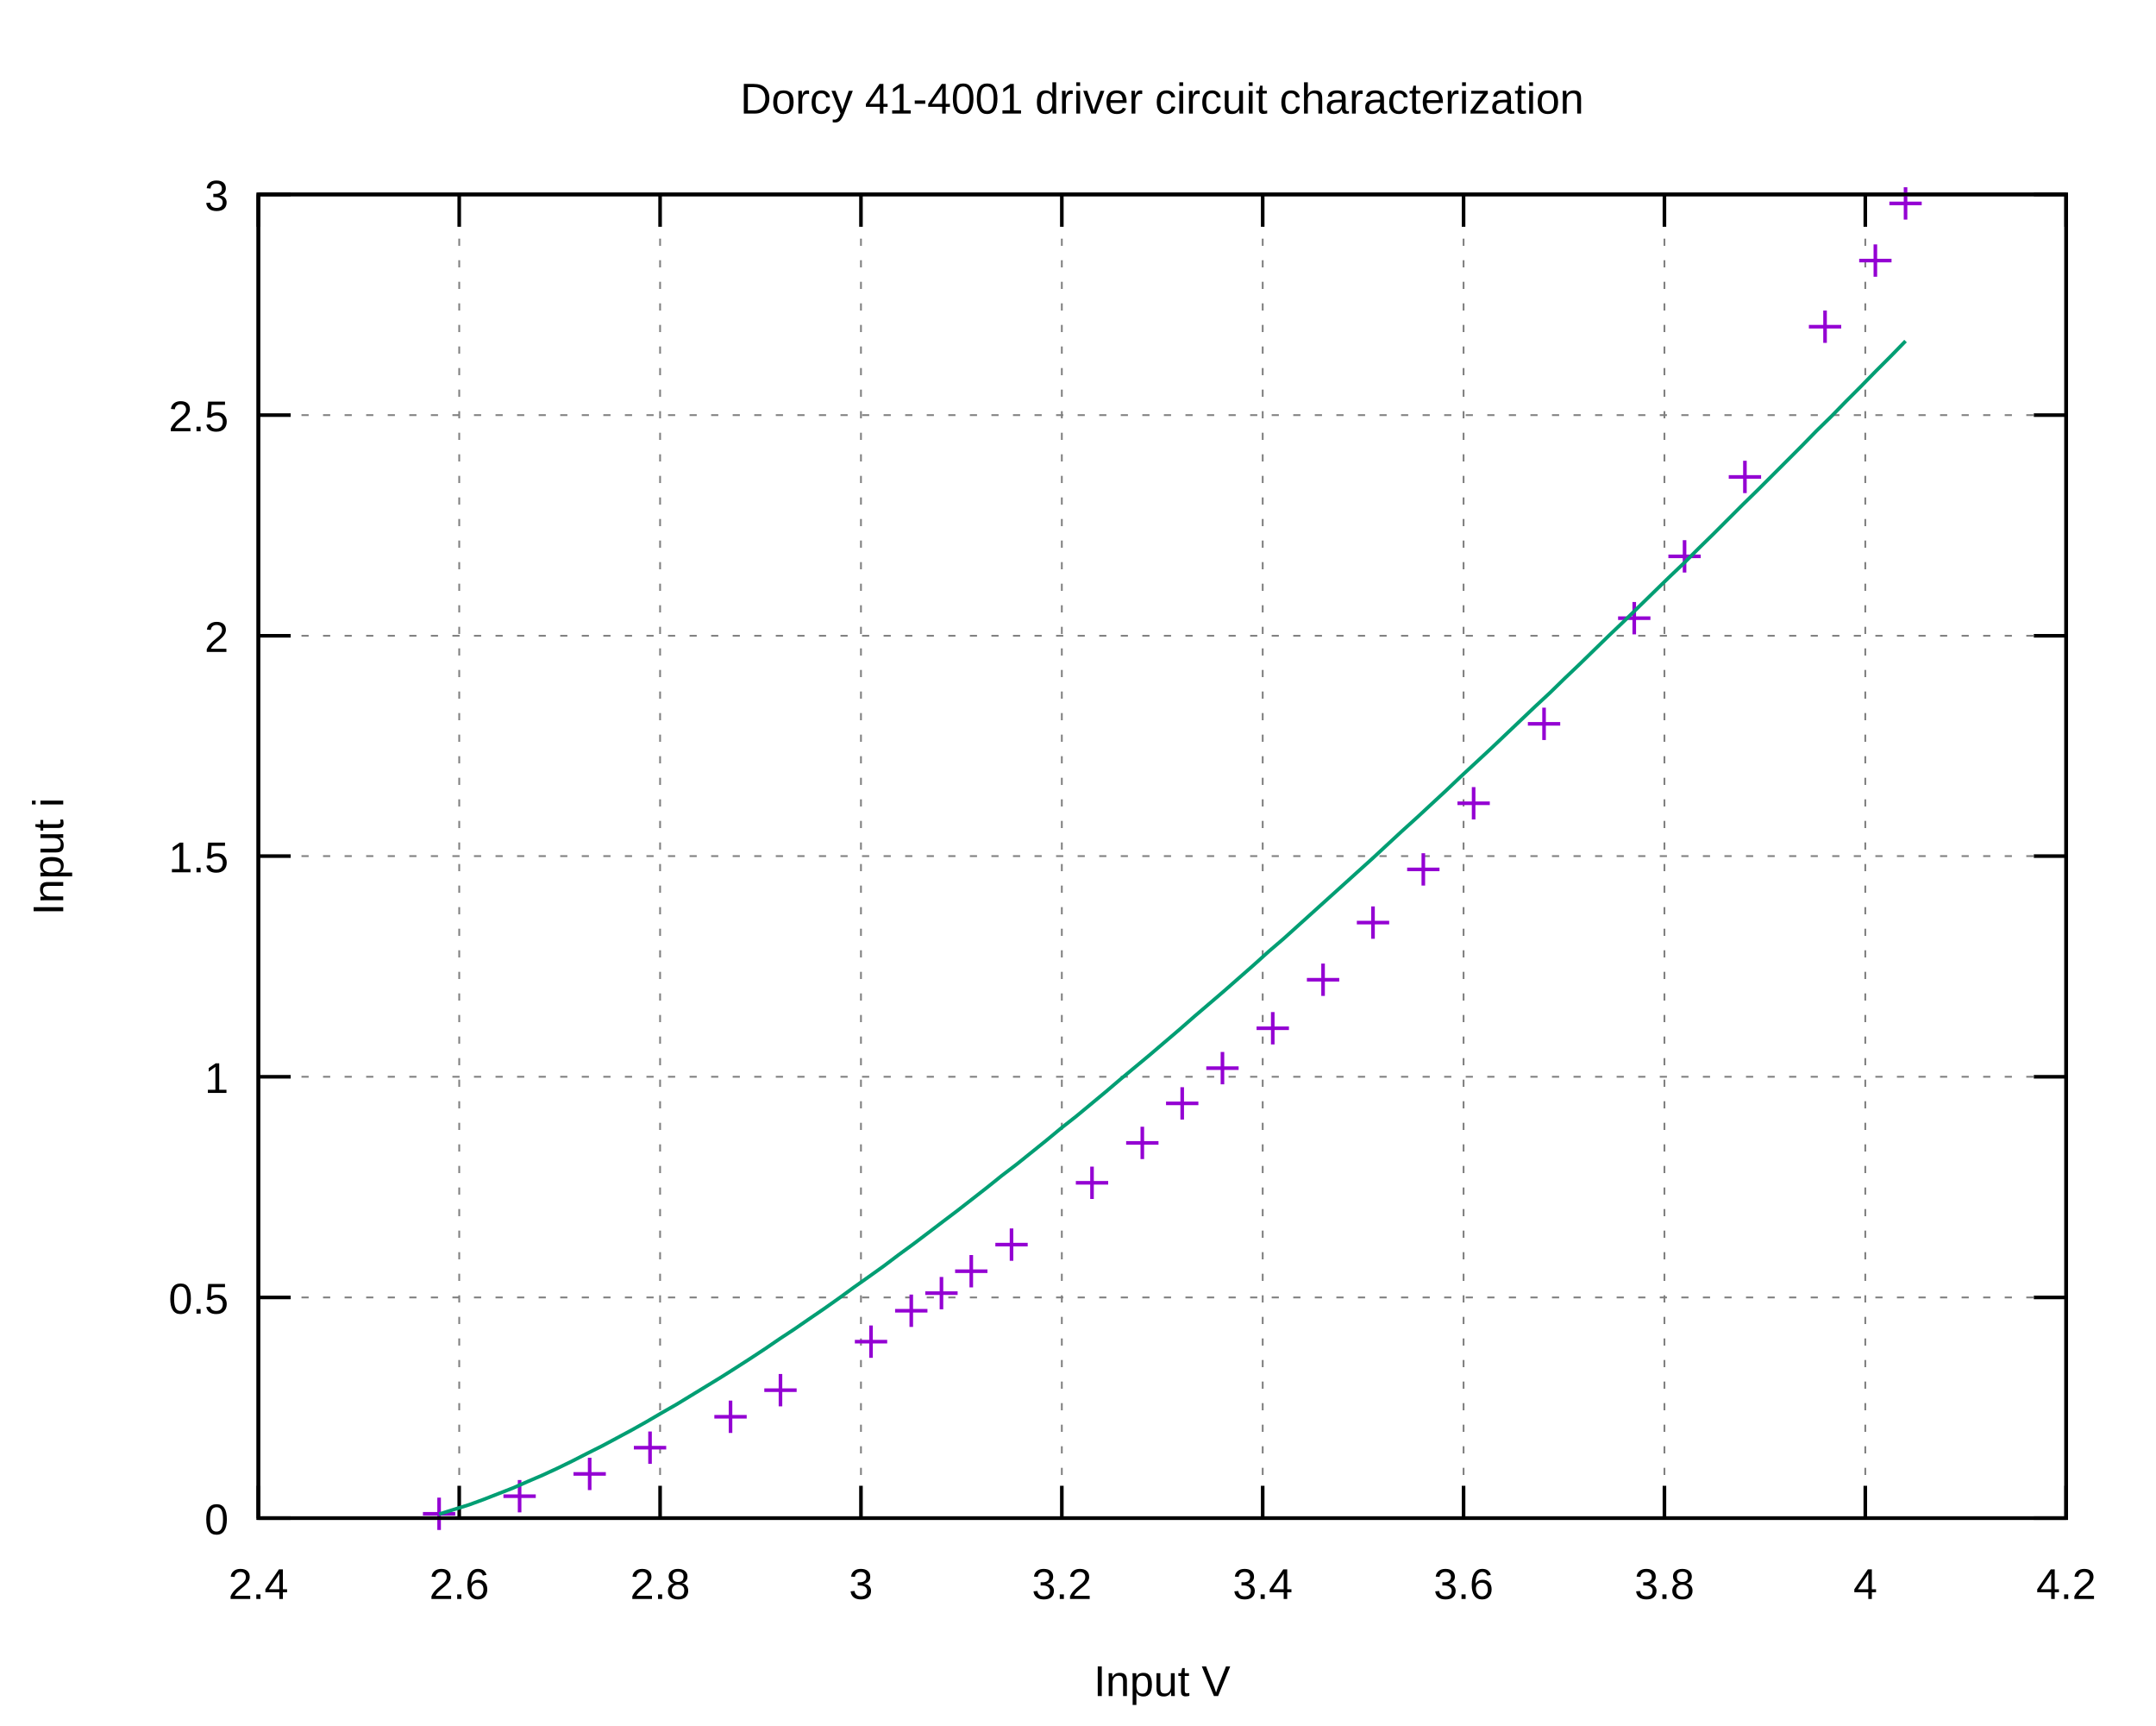
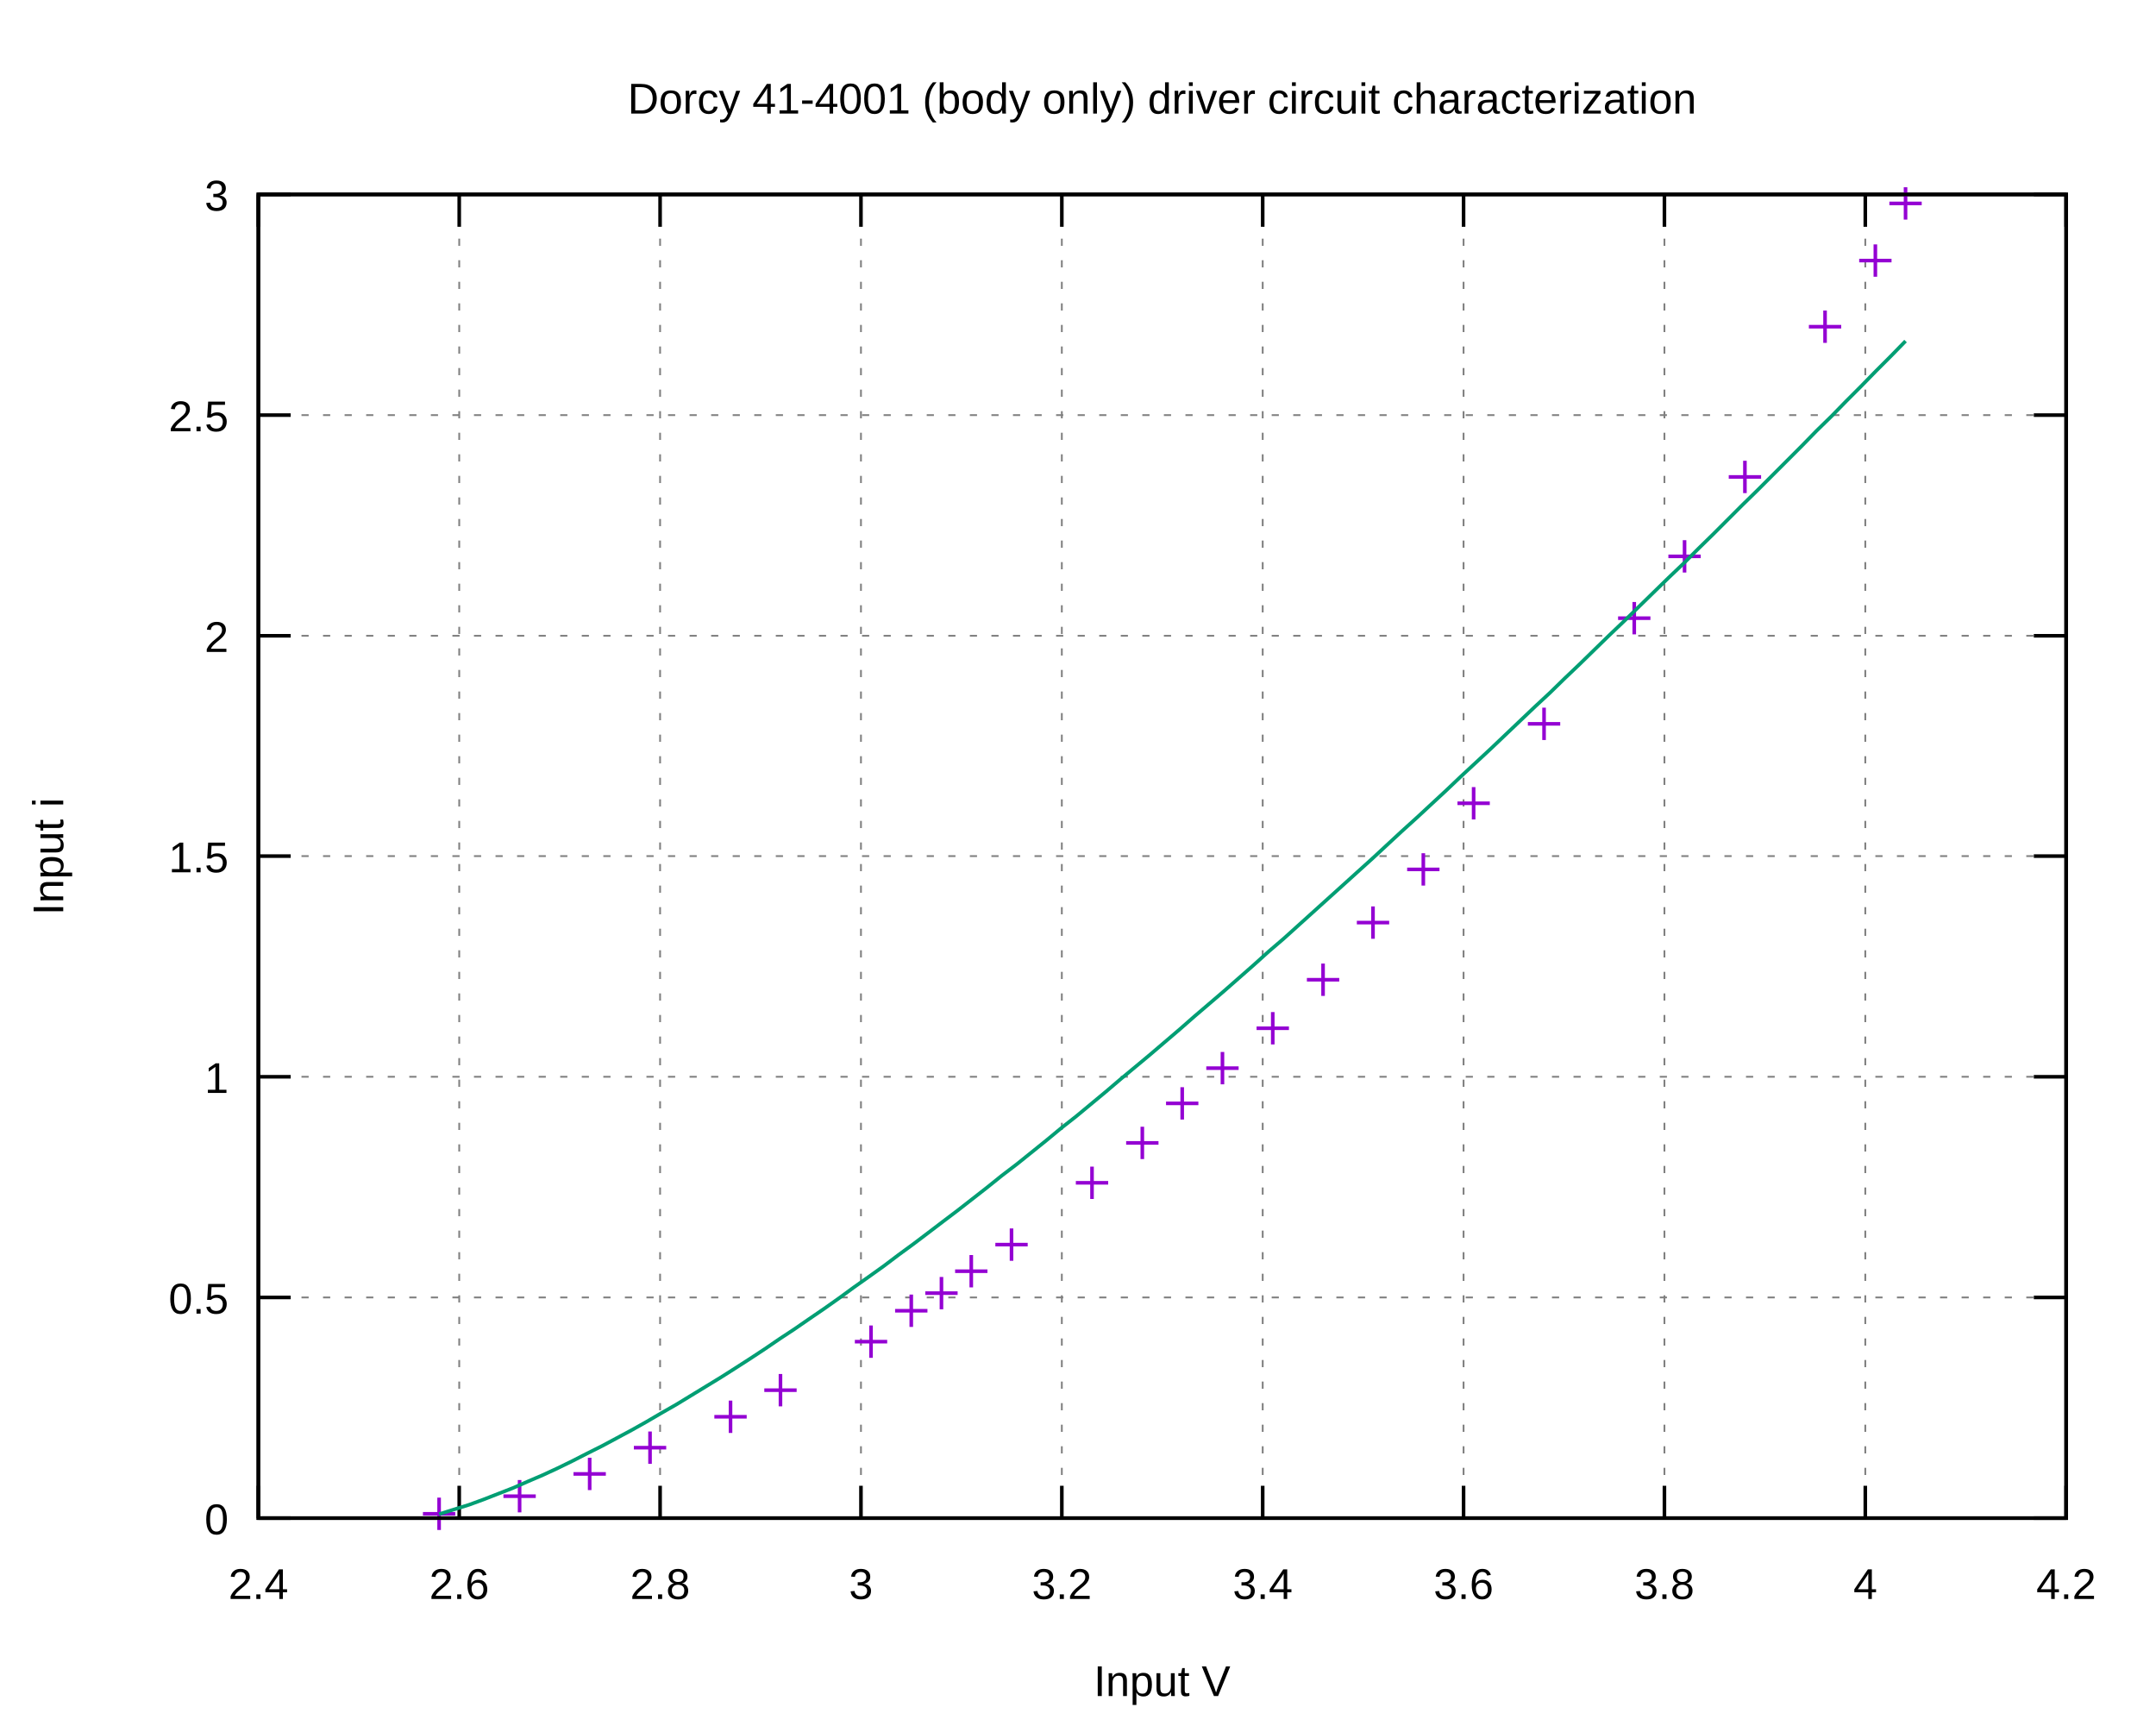
<svg xmlns="http://www.w3.org/2000/svg" xmlns:xlink="http://www.w3.org/1999/xlink" width="600" height="480" viewBox="0 0 600 480">
  <g id="gnuplot_canvas">
    <rect x="0" y="0" width="600" height="480" fill="none" />
    <defs>
      <circle id="gpDot" r="0.5" stroke-width="0.5" />
      <path id="gpPt0" stroke-width="0.222" stroke="currentColor" d="M-1,0 h2 M0,-1 v2" />
      <path id="gpPt1" stroke-width="0.222" stroke="currentColor" d="M-1,-1 L1,1 M1,-1 L-1,1" />
      <path id="gpPt2" stroke-width="0.222" stroke="currentColor" d="M-1,0 L1,0 M0,-1 L0,1 M-1,-1 L1,1 M-1,1 L1,-1" />
      <rect id="gpPt3" stroke-width="0.222" stroke="currentColor" x="-1" y="-1" width="2" height="2" />
      <rect id="gpPt4" stroke-width="0.222" stroke="currentColor" fill="currentColor" x="-1" y="-1" width="2" height="2" />
      <circle id="gpPt5" stroke-width="0.222" stroke="currentColor" cx="0" cy="0" r="1" />
      <use xlink:href="#gpPt5" id="gpPt6" fill="currentColor" stroke="none" />
      <path id="gpPt7" stroke-width="0.222" stroke="currentColor" d="M0,-1.33 L-1.33,0.67 L1.33,0.67 z" />
      <use xlink:href="#gpPt7" id="gpPt8" fill="currentColor" stroke="none" />
      <use xlink:href="#gpPt7" id="gpPt9" stroke="currentColor" transform="rotate(180)" />
      <use xlink:href="#gpPt9" id="gpPt10" fill="currentColor" stroke="none" />
      <use xlink:href="#gpPt3" id="gpPt11" stroke="currentColor" transform="rotate(45)" />
      <use xlink:href="#gpPt11" id="gpPt12" fill="currentColor" stroke="none" />
      <path id="gpPt13" stroke-width="0.222" stroke="currentColor" d="M0,1.330 L1.265,0.411 L0.782,-1.067 L-0.782,-1.076 L-1.265,0.411 z" />
      <use xlink:href="#gpPt13" id="gpPt14" fill="currentColor" stroke="none" />
      <filter id="textbox" filterUnits="objectBoundingBox" x="0" y="0" height="1" width="1">
        <feFlood flood-color="white" flood-opacity="1" result="bgnd" />
        <feComposite in="SourceGraphic" in2="bgnd" operator="atop" />
      </filter>
      <filter id="greybox" filterUnits="objectBoundingBox" x="0" y="0" height="1" width="1">
        <feFlood flood-color="lightgrey" flood-opacity="1" result="grey" />
        <feComposite in="SourceGraphic" in2="grey" operator="atop" />
      </filter>
    </defs>
    <g fill="none" color="white" stroke="currentColor" stroke-width="1.00" stroke-linecap="butt" stroke-linejoin="miter">
</g>
    <g fill="none" color="black" stroke="currentColor" stroke-width="1.00" stroke-linecap="butt" stroke-linejoin="miter">
</g>
    <g fill="none" color="black" stroke="black" stroke-width="0.50" stroke-linecap="butt" stroke-linejoin="miter">
</g>
    <g fill="none" color="gray" stroke="currentColor" stroke-width="0.50" stroke-linecap="butt" stroke-linejoin="miter">
      <path stroke="gray" stroke-dasharray="2,4" class="gridline" d="M71.9,422.4 L575.0,422.4  " />
    </g>
    <g fill="none" color="gray" stroke="gray" stroke-width="1.00" stroke-linecap="butt" stroke-linejoin="miter">
</g>
    <g fill="none" color="black" stroke="currentColor" stroke-width="1.00" stroke-linecap="butt" stroke-linejoin="miter">
      <path stroke="black" d="M71.9,422.4 L80.9,422.4 M575.0,422.4 L566.0,422.4  " />
      <g transform="translate(63.6,426.9)" stroke="none" fill="black" font-family="Arial" font-size="12.00" text-anchor="end">
        <text>
          <tspan font-family="Arial"> 0</tspan>
        </text>
      </g>
    </g>
    <g fill="none" color="black" stroke="currentColor" stroke-width="1.00" stroke-linecap="butt" stroke-linejoin="miter">
</g>
    <g fill="none" color="black" stroke="black" stroke-width="0.50" stroke-linecap="butt" stroke-linejoin="miter">
</g>
    <g fill="none" color="gray" stroke="currentColor" stroke-width="0.50" stroke-linecap="butt" stroke-linejoin="miter">
      <path stroke="gray" stroke-dasharray="2,4" class="gridline" d="M71.9,361.0 L575.0,361.0  " />
    </g>
    <g fill="none" color="gray" stroke="gray" stroke-width="1.00" stroke-linecap="butt" stroke-linejoin="miter">
</g>
    <g fill="none" color="black" stroke="currentColor" stroke-width="1.00" stroke-linecap="butt" stroke-linejoin="miter">
      <path stroke="black" d="M71.9,361.0 L80.9,361.0 M575.0,361.0 L566.0,361.0  " />
      <g transform="translate(63.6,365.5)" stroke="none" fill="black" font-family="Arial" font-size="12.00" text-anchor="end">
        <text>
          <tspan font-family="Arial"> 0.5</tspan>
        </text>
      </g>
    </g>
    <g fill="none" color="black" stroke="currentColor" stroke-width="1.00" stroke-linecap="butt" stroke-linejoin="miter">
</g>
    <g fill="none" color="black" stroke="black" stroke-width="0.50" stroke-linecap="butt" stroke-linejoin="miter">
</g>
    <g fill="none" color="gray" stroke="currentColor" stroke-width="0.50" stroke-linecap="butt" stroke-linejoin="miter">
      <path stroke="gray" stroke-dasharray="2,4" class="gridline" d="M71.9,299.6 L575.0,299.6  " />
    </g>
    <g fill="none" color="gray" stroke="gray" stroke-width="1.00" stroke-linecap="butt" stroke-linejoin="miter">
</g>
    <g fill="none" color="black" stroke="currentColor" stroke-width="1.00" stroke-linecap="butt" stroke-linejoin="miter">
      <path stroke="black" d="M71.9,299.6 L80.9,299.6 M575.0,299.6 L566.0,299.6  " />
      <g transform="translate(63.6,304.1)" stroke="none" fill="black" font-family="Arial" font-size="12.00" text-anchor="end">
        <text>
          <tspan font-family="Arial"> 1</tspan>
        </text>
      </g>
    </g>
    <g fill="none" color="black" stroke="currentColor" stroke-width="1.00" stroke-linecap="butt" stroke-linejoin="miter">
</g>
    <g fill="none" color="black" stroke="black" stroke-width="0.50" stroke-linecap="butt" stroke-linejoin="miter">
</g>
    <g fill="none" color="gray" stroke="currentColor" stroke-width="0.50" stroke-linecap="butt" stroke-linejoin="miter">
      <path stroke="gray" stroke-dasharray="2,4" class="gridline" d="M71.9,238.2 L575.0,238.2  " />
    </g>
    <g fill="none" color="gray" stroke="gray" stroke-width="1.00" stroke-linecap="butt" stroke-linejoin="miter">
</g>
    <g fill="none" color="black" stroke="currentColor" stroke-width="1.00" stroke-linecap="butt" stroke-linejoin="miter">
      <path stroke="black" d="M71.9,238.2 L80.9,238.2 M575.0,238.2 L566.0,238.2  " />
      <g transform="translate(63.6,242.7)" stroke="none" fill="black" font-family="Arial" font-size="12.00" text-anchor="end">
        <text>
          <tspan font-family="Arial"> 1.5</tspan>
        </text>
      </g>
    </g>
    <g fill="none" color="black" stroke="currentColor" stroke-width="1.00" stroke-linecap="butt" stroke-linejoin="miter">
</g>
    <g fill="none" color="black" stroke="black" stroke-width="0.50" stroke-linecap="butt" stroke-linejoin="miter">
</g>
    <g fill="none" color="gray" stroke="currentColor" stroke-width="0.50" stroke-linecap="butt" stroke-linejoin="miter">
      <path stroke="gray" stroke-dasharray="2,4" class="gridline" d="M71.9,176.9 L575.0,176.9  " />
    </g>
    <g fill="none" color="gray" stroke="gray" stroke-width="1.00" stroke-linecap="butt" stroke-linejoin="miter">
</g>
    <g fill="none" color="black" stroke="currentColor" stroke-width="1.00" stroke-linecap="butt" stroke-linejoin="miter">
      <path stroke="black" d="M71.9,176.9 L80.9,176.9 M575.0,176.9 L566.0,176.9  " />
      <g transform="translate(63.6,181.4)" stroke="none" fill="black" font-family="Arial" font-size="12.00" text-anchor="end">
        <text>
          <tspan font-family="Arial"> 2</tspan>
        </text>
      </g>
    </g>
    <g fill="none" color="black" stroke="currentColor" stroke-width="1.00" stroke-linecap="butt" stroke-linejoin="miter">
</g>
    <g fill="none" color="black" stroke="black" stroke-width="0.50" stroke-linecap="butt" stroke-linejoin="miter">
</g>
    <g fill="none" color="gray" stroke="currentColor" stroke-width="0.50" stroke-linecap="butt" stroke-linejoin="miter">
      <path stroke="gray" stroke-dasharray="2,4" class="gridline" d="M71.9,115.5 L575.0,115.5  " />
    </g>
    <g fill="none" color="gray" stroke="gray" stroke-width="1.00" stroke-linecap="butt" stroke-linejoin="miter">
</g>
    <g fill="none" color="black" stroke="currentColor" stroke-width="1.00" stroke-linecap="butt" stroke-linejoin="miter">
      <path stroke="black" d="M71.9,115.5 L80.9,115.5 M575.0,115.5 L566.0,115.5  " />
      <g transform="translate(63.6,120.0)" stroke="none" fill="black" font-family="Arial" font-size="12.00" text-anchor="end">
        <text>
          <tspan font-family="Arial"> 2.5</tspan>
        </text>
      </g>
    </g>
    <g fill="none" color="black" stroke="currentColor" stroke-width="1.00" stroke-linecap="butt" stroke-linejoin="miter">
</g>
    <g fill="none" color="black" stroke="black" stroke-width="0.50" stroke-linecap="butt" stroke-linejoin="miter">
</g>
    <g fill="none" color="gray" stroke="currentColor" stroke-width="0.50" stroke-linecap="butt" stroke-linejoin="miter">
      <path stroke="gray" stroke-dasharray="2,4" class="gridline" d="M71.9,54.1 L575.0,54.1  " />
    </g>
    <g fill="none" color="gray" stroke="gray" stroke-width="1.00" stroke-linecap="butt" stroke-linejoin="miter">
</g>
    <g fill="none" color="black" stroke="currentColor" stroke-width="1.00" stroke-linecap="butt" stroke-linejoin="miter">
      <path stroke="black" d="M71.9,54.1 L80.9,54.1 M575.0,54.1 L566.0,54.1  " />
      <g transform="translate(63.6,58.6)" stroke="none" fill="black" font-family="Arial" font-size="12.00" text-anchor="end">
        <text>
          <tspan font-family="Arial"> 3</tspan>
        </text>
      </g>
    </g>
    <g fill="none" color="black" stroke="currentColor" stroke-width="1.00" stroke-linecap="butt" stroke-linejoin="miter">
</g>
    <g fill="none" color="black" stroke="black" stroke-width="0.50" stroke-linecap="butt" stroke-linejoin="miter">
</g>
    <g fill="none" color="gray" stroke="currentColor" stroke-width="0.50" stroke-linecap="butt" stroke-linejoin="miter">
      <path stroke="gray" stroke-dasharray="2,4" class="gridline" d="M71.9,422.4 L71.9,54.1  " />
    </g>
    <g fill="none" color="gray" stroke="gray" stroke-width="1.00" stroke-linecap="butt" stroke-linejoin="miter">
</g>
    <g fill="none" color="black" stroke="currentColor" stroke-width="1.00" stroke-linecap="butt" stroke-linejoin="miter">
      <path stroke="black" d="M71.9,422.4 L71.9,413.4 M71.9,54.1 L71.9,63.1  " />
      <g transform="translate(71.9,444.9)" stroke="none" fill="black" font-family="Arial" font-size="12.00" text-anchor="middle">
        <text>
          <tspan font-family="Arial"> 2.4</tspan>
        </text>
      </g>
    </g>
    <g fill="none" color="black" stroke="currentColor" stroke-width="1.00" stroke-linecap="butt" stroke-linejoin="miter">
</g>
    <g fill="none" color="black" stroke="black" stroke-width="0.50" stroke-linecap="butt" stroke-linejoin="miter">
</g>
    <g fill="none" color="gray" stroke="currentColor" stroke-width="0.50" stroke-linecap="butt" stroke-linejoin="miter">
      <path stroke="gray" stroke-dasharray="2,4" class="gridline" d="M127.8,422.4 L127.8,54.1  " />
    </g>
    <g fill="none" color="gray" stroke="gray" stroke-width="1.00" stroke-linecap="butt" stroke-linejoin="miter">
</g>
    <g fill="none" color="black" stroke="currentColor" stroke-width="1.00" stroke-linecap="butt" stroke-linejoin="miter">
      <path stroke="black" d="M127.8,422.4 L127.8,413.4 M127.8,54.1 L127.8,63.1  " />
      <g transform="translate(127.8,444.9)" stroke="none" fill="black" font-family="Arial" font-size="12.00" text-anchor="middle">
        <text>
          <tspan font-family="Arial"> 2.6</tspan>
        </text>
      </g>
    </g>
    <g fill="none" color="black" stroke="currentColor" stroke-width="1.00" stroke-linecap="butt" stroke-linejoin="miter">
</g>
    <g fill="none" color="black" stroke="black" stroke-width="0.50" stroke-linecap="butt" stroke-linejoin="miter">
</g>
    <g fill="none" color="gray" stroke="currentColor" stroke-width="0.50" stroke-linecap="butt" stroke-linejoin="miter">
      <path stroke="gray" stroke-dasharray="2,4" class="gridline" d="M183.7,422.4 L183.7,54.1  " />
    </g>
    <g fill="none" color="gray" stroke="gray" stroke-width="1.00" stroke-linecap="butt" stroke-linejoin="miter">
</g>
    <g fill="none" color="black" stroke="currentColor" stroke-width="1.00" stroke-linecap="butt" stroke-linejoin="miter">
      <path stroke="black" d="M183.7,422.4 L183.7,413.4 M183.7,54.1 L183.7,63.1  " />
      <g transform="translate(183.7,444.9)" stroke="none" fill="black" font-family="Arial" font-size="12.00" text-anchor="middle">
        <text>
          <tspan font-family="Arial"> 2.8</tspan>
        </text>
      </g>
    </g>
    <g fill="none" color="black" stroke="currentColor" stroke-width="1.00" stroke-linecap="butt" stroke-linejoin="miter">
</g>
    <g fill="none" color="black" stroke="black" stroke-width="0.50" stroke-linecap="butt" stroke-linejoin="miter">
</g>
    <g fill="none" color="gray" stroke="currentColor" stroke-width="0.50" stroke-linecap="butt" stroke-linejoin="miter">
      <path stroke="gray" stroke-dasharray="2,4" class="gridline" d="M239.6,422.4 L239.6,54.1  " />
    </g>
    <g fill="none" color="gray" stroke="gray" stroke-width="1.00" stroke-linecap="butt" stroke-linejoin="miter">
</g>
    <g fill="none" color="black" stroke="currentColor" stroke-width="1.00" stroke-linecap="butt" stroke-linejoin="miter">
      <path stroke="black" d="M239.6,422.4 L239.6,413.4 M239.6,54.1 L239.6,63.1  " />
      <g transform="translate(239.6,444.9)" stroke="none" fill="black" font-family="Arial" font-size="12.00" text-anchor="middle">
        <text>
          <tspan font-family="Arial"> 3</tspan>
        </text>
      </g>
    </g>
    <g fill="none" color="black" stroke="currentColor" stroke-width="1.00" stroke-linecap="butt" stroke-linejoin="miter">
</g>
    <g fill="none" color="black" stroke="black" stroke-width="0.50" stroke-linecap="butt" stroke-linejoin="miter">
</g>
    <g fill="none" color="gray" stroke="currentColor" stroke-width="0.50" stroke-linecap="butt" stroke-linejoin="miter">
      <path stroke="gray" stroke-dasharray="2,4" class="gridline" d="M295.5,422.4 L295.5,54.1  " />
    </g>
    <g fill="none" color="gray" stroke="gray" stroke-width="1.00" stroke-linecap="butt" stroke-linejoin="miter">
</g>
    <g fill="none" color="black" stroke="currentColor" stroke-width="1.00" stroke-linecap="butt" stroke-linejoin="miter">
      <path stroke="black" d="M295.5,422.4 L295.5,413.4 M295.5,54.1 L295.5,63.1  " />
      <g transform="translate(295.5,444.9)" stroke="none" fill="black" font-family="Arial" font-size="12.00" text-anchor="middle">
        <text>
          <tspan font-family="Arial"> 3.2</tspan>
        </text>
      </g>
    </g>
    <g fill="none" color="black" stroke="currentColor" stroke-width="1.00" stroke-linecap="butt" stroke-linejoin="miter">
</g>
    <g fill="none" color="black" stroke="black" stroke-width="0.50" stroke-linecap="butt" stroke-linejoin="miter">
</g>
    <g fill="none" color="gray" stroke="currentColor" stroke-width="0.50" stroke-linecap="butt" stroke-linejoin="miter">
      <path stroke="gray" stroke-dasharray="2,4" class="gridline" d="M351.4,422.4 L351.4,54.1  " />
    </g>
    <g fill="none" color="gray" stroke="gray" stroke-width="1.00" stroke-linecap="butt" stroke-linejoin="miter">
</g>
    <g fill="none" color="black" stroke="currentColor" stroke-width="1.00" stroke-linecap="butt" stroke-linejoin="miter">
      <path stroke="black" d="M351.4,422.4 L351.4,413.4 M351.4,54.1 L351.4,63.1  " />
      <g transform="translate(351.4,444.9)" stroke="none" fill="black" font-family="Arial" font-size="12.00" text-anchor="middle">
        <text>
          <tspan font-family="Arial"> 3.4</tspan>
        </text>
      </g>
    </g>
    <g fill="none" color="black" stroke="currentColor" stroke-width="1.00" stroke-linecap="butt" stroke-linejoin="miter">
</g>
    <g fill="none" color="black" stroke="black" stroke-width="0.50" stroke-linecap="butt" stroke-linejoin="miter">
</g>
    <g fill="none" color="gray" stroke="currentColor" stroke-width="0.50" stroke-linecap="butt" stroke-linejoin="miter">
      <path stroke="gray" stroke-dasharray="2,4" class="gridline" d="M407.3,422.4 L407.3,54.1  " />
    </g>
    <g fill="none" color="gray" stroke="gray" stroke-width="1.00" stroke-linecap="butt" stroke-linejoin="miter">
</g>
    <g fill="none" color="black" stroke="currentColor" stroke-width="1.00" stroke-linecap="butt" stroke-linejoin="miter">
      <path stroke="black" d="M407.3,422.4 L407.3,413.4 M407.3,54.1 L407.3,63.1  " />
      <g transform="translate(407.3,444.9)" stroke="none" fill="black" font-family="Arial" font-size="12.00" text-anchor="middle">
        <text>
          <tspan font-family="Arial"> 3.6</tspan>
        </text>
      </g>
    </g>
    <g fill="none" color="black" stroke="currentColor" stroke-width="1.00" stroke-linecap="butt" stroke-linejoin="miter">
</g>
    <g fill="none" color="black" stroke="black" stroke-width="0.50" stroke-linecap="butt" stroke-linejoin="miter">
</g>
    <g fill="none" color="gray" stroke="currentColor" stroke-width="0.50" stroke-linecap="butt" stroke-linejoin="miter">
      <path stroke="gray" stroke-dasharray="2,4" class="gridline" d="M463.2,422.4 L463.2,54.1  " />
    </g>
    <g fill="none" color="gray" stroke="gray" stroke-width="1.00" stroke-linecap="butt" stroke-linejoin="miter">
</g>
    <g fill="none" color="black" stroke="currentColor" stroke-width="1.00" stroke-linecap="butt" stroke-linejoin="miter">
      <path stroke="black" d="M463.2,422.4 L463.2,413.4 M463.2,54.1 L463.2,63.1  " />
      <g transform="translate(463.2,444.9)" stroke="none" fill="black" font-family="Arial" font-size="12.00" text-anchor="middle">
        <text>
          <tspan font-family="Arial"> 3.8</tspan>
        </text>
      </g>
    </g>
    <g fill="none" color="black" stroke="currentColor" stroke-width="1.00" stroke-linecap="butt" stroke-linejoin="miter">
</g>
    <g fill="none" color="black" stroke="black" stroke-width="0.50" stroke-linecap="butt" stroke-linejoin="miter">
</g>
    <g fill="none" color="gray" stroke="currentColor" stroke-width="0.50" stroke-linecap="butt" stroke-linejoin="miter">
      <path stroke="gray" stroke-dasharray="2,4" class="gridline" d="M519.1,422.4 L519.1,63.1 L519.1,54.1  " />
    </g>
    <g fill="none" color="gray" stroke="gray" stroke-width="1.00" stroke-linecap="butt" stroke-linejoin="miter">
</g>
    <g fill="none" color="black" stroke="currentColor" stroke-width="1.00" stroke-linecap="butt" stroke-linejoin="miter">
      <path stroke="black" d="M519.1,422.4 L519.1,413.4 M519.1,54.1 L519.1,63.1  " />
      <g transform="translate(519.1,444.9)" stroke="none" fill="black" font-family="Arial" font-size="12.00" text-anchor="middle">
        <text>
          <tspan font-family="Arial"> 4</tspan>
        </text>
      </g>
    </g>
    <g fill="none" color="black" stroke="currentColor" stroke-width="1.00" stroke-linecap="butt" stroke-linejoin="miter">
</g>
    <g fill="none" color="black" stroke="black" stroke-width="0.50" stroke-linecap="butt" stroke-linejoin="miter">
</g>
    <g fill="none" color="gray" stroke="currentColor" stroke-width="0.50" stroke-linecap="butt" stroke-linejoin="miter">
      <path stroke="gray" stroke-dasharray="2,4" class="gridline" d="M575.0,422.4 L575.0,54.1  " />
    </g>
    <g fill="none" color="gray" stroke="gray" stroke-width="1.00" stroke-linecap="butt" stroke-linejoin="miter">
</g>
    <g fill="none" color="black" stroke="currentColor" stroke-width="1.00" stroke-linecap="butt" stroke-linejoin="miter">
      <path stroke="black" d="M575.0,422.4 L575.0,413.4 M575.0,54.1 L575.0,63.1  " />
      <g transform="translate(575.0,444.9)" stroke="none" fill="black" font-family="Arial" font-size="12.00" text-anchor="middle">
        <text>
          <tspan font-family="Arial"> 4.2</tspan>
        </text>
      </g>
    </g>
    <g fill="none" color="black" stroke="currentColor" stroke-width="1.00" stroke-linecap="butt" stroke-linejoin="miter">
</g>
    <g fill="none" color="black" stroke="currentColor" stroke-width="1.00" stroke-linecap="butt" stroke-linejoin="miter">
      <path stroke="black" d="M71.9,54.1 L71.9,422.4 L575.0,422.4 L575.0,54.1 L71.9,54.1 Z  " />
    </g>
    <g fill="none" color="black" stroke="currentColor" stroke-width="1.00" stroke-linecap="butt" stroke-linejoin="miter">
      <g transform="translate(17.6,238.3) rotate(270)" stroke="none" fill="black" font-family="Arial" font-size="12.00" text-anchor="middle">
        <text>
          <tspan font-family="Arial">Input i</tspan>
        </text>
      </g>
    </g>
    <g fill="none" color="black" stroke="currentColor" stroke-width="1.00" stroke-linecap="butt" stroke-linejoin="miter">
      <g transform="translate(323.4,471.9)" stroke="none" fill="black" font-family="Arial" font-size="12.00" text-anchor="middle">
        <text>
          <tspan font-family="Arial">Input V</tspan>
        </text>
      </g>
    </g>
    <g fill="none" color="black" stroke="currentColor" stroke-width="1.00" stroke-linecap="butt" stroke-linejoin="miter">
      <g transform="translate(323.4,31.6)" stroke="none" fill="black" font-family="Arial" font-size="12.00" text-anchor="middle">
        <text>
-           <tspan font-family="Arial">Dorcy 41-4001 driver circuit characterization</tspan>
+           <tspan font-family="Arial">Dorcy 41-4001 (body only) driver circuit characterization</tspan>
        </text>
      </g>
    </g>
    <g id="gnuplot_plot_1">
      <g fill="none" color="black" stroke="currentColor" stroke-width="1.00" stroke-linecap="butt" stroke-linejoin="miter">
        <use xlink:href="#gpPt0" transform="translate(122.2,421.2) scale(4.50)" color="rgb(148,   0, 211)" />
        <use xlink:href="#gpPt0" transform="translate(144.6,416.3) scale(4.50)" color="rgb(148,   0, 211)" />
        <use xlink:href="#gpPt0" transform="translate(164.1,410.1) scale(4.50)" color="rgb(148,   0, 211)" />
        <use xlink:href="#gpPt0" transform="translate(180.9,402.8) scale(4.50)" color="rgb(148,   0, 211)" />
        <use xlink:href="#gpPt0" transform="translate(203.3,394.2) scale(4.50)" color="rgb(148,   0, 211)" />
        <use xlink:href="#gpPt0" transform="translate(217.2,386.8) scale(4.50)" color="rgb(148,   0, 211)" />
        <use xlink:href="#gpPt0" transform="translate(242.4,373.3) scale(4.50)" color="rgb(148,   0, 211)" />
        <use xlink:href="#gpPt0" transform="translate(253.6,364.7) scale(4.50)" color="rgb(148,   0, 211)" />
        <use xlink:href="#gpPt0" transform="translate(262.0,359.8) scale(4.50)" color="rgb(148,   0, 211)" />
        <use xlink:href="#gpPt0" transform="translate(270.3,353.7) scale(4.50)" color="rgb(148,   0, 211)" />
        <use xlink:href="#gpPt0" transform="translate(281.5,346.3) scale(4.50)" color="rgb(148,   0, 211)" />
        <use xlink:href="#gpPt0" transform="translate(303.9,329.1) scale(4.50)" color="rgb(148,   0, 211)" />
        <use xlink:href="#gpPt0" transform="translate(317.9,318.0) scale(4.50)" color="rgb(148,   0, 211)" />
        <use xlink:href="#gpPt0" transform="translate(329.0,307.0) scale(4.50)" color="rgb(148,   0, 211)" />
        <use xlink:href="#gpPt0" transform="translate(340.2,297.2) scale(4.50)" color="rgb(148,   0, 211)" />
        <use xlink:href="#gpPt0" transform="translate(354.2,286.1) scale(4.50)" color="rgb(148,   0, 211)" />
        <use xlink:href="#gpPt0" transform="translate(368.2,272.6) scale(4.50)" color="rgb(148,   0, 211)" />
        <use xlink:href="#gpPt0" transform="translate(382.1,256.7) scale(4.50)" color="rgb(148,   0, 211)" />
        <use xlink:href="#gpPt0" transform="translate(396.1,241.9) scale(4.50)" color="rgb(148,   0, 211)" />
        <use xlink:href="#gpPt0" transform="translate(410.1,223.5) scale(4.50)" color="rgb(148,   0, 211)" />
        <use xlink:href="#gpPt0" transform="translate(429.7,201.4) scale(4.50)" color="rgb(148,   0, 211)" />
        <use xlink:href="#gpPt0" transform="translate(454.8,172.0) scale(4.50)" color="rgb(148,   0, 211)" />
        <use xlink:href="#gpPt0" transform="translate(468.8,154.8) scale(4.50)" color="rgb(148,   0, 211)" />
        <use xlink:href="#gpPt0" transform="translate(485.6,132.7) scale(4.50)" color="rgb(148,   0, 211)" />
        <use xlink:href="#gpPt0" transform="translate(507.9,90.9) scale(4.50)" color="rgb(148,   0, 211)" />
        <use xlink:href="#gpPt0" transform="translate(521.9,72.5) scale(4.50)" color="rgb(148,   0, 211)" />
        <use xlink:href="#gpPt0" transform="translate(530.3,56.6) scale(4.50)" color="rgb(148,   0, 211)" />
      </g>
    </g>
    <g id="gnuplot_plot_2">
      <g fill="none" color="black" stroke="currentColor" stroke-width="1.00" stroke-linecap="butt" stroke-linejoin="miter">
        <path stroke="rgb(  0, 158, 115)" d="M122.2,421.3 L126.3,420.0 L130.5,418.7 L134.6,417.2 L138.7,415.6 L142.8,414.0 L146.9,412.2 L151.1,410.4   L155.2,408.5 L159.3,406.5 L163.4,404.4 L167.6,402.3 L171.7,400.1 L175.8,397.9 L179.9,395.6 L184.0,393.2   L188.2,390.8 L192.3,388.3 L196.4,385.8 L200.5,383.3 L204.6,380.7 L208.8,378.0 L212.9,375.3 L217.0,372.5   L221.1,369.8 L225.3,366.9 L229.4,364.1 L233.5,361.2 L237.6,358.2 L241.7,355.3 L245.9,352.3 L250.0,349.2   L254.1,346.2 L258.2,343.1 L262.4,339.9 L266.5,336.8 L270.6,333.6 L274.7,330.4 L278.8,327.1 L283.0,323.9   L287.1,320.6 L291.2,317.3 L295.3,313.9 L299.5,310.6 L303.6,307.2 L307.7,303.8 L311.8,300.3 L315.9,296.9   L320.1,293.4 L324.2,289.9 L328.3,286.4 L332.4,282.8 L336.5,279.3 L340.7,275.7 L344.8,272.1 L348.9,268.5   L353.0,264.8 L357.2,261.2 L361.3,257.5 L365.4,253.8 L369.5,250.1 L373.6,246.4 L377.8,242.6 L381.9,238.9   L386.0,235.1 L390.1,231.3 L394.3,227.5 L398.4,223.7 L402.5,219.9 L406.6,216.0 L410.7,212.2 L414.9,208.3   L419.0,204.4 L423.1,200.5 L427.2,196.6 L431.4,192.7 L435.5,188.7 L439.6,184.8 L443.7,180.8 L447.8,176.8   L452.0,172.8 L456.1,168.8 L460.2,164.8 L464.3,160.8 L468.5,156.8 L472.6,152.7 L476.7,148.7 L480.8,144.6   L484.9,140.5 L489.1,136.4 L493.2,132.3 L497.3,128.2 L501.4,124.1 L505.5,119.9 L509.7,115.8 L513.8,111.6   L517.9,107.5 L522.0,103.3 L526.2,99.1 L530.3,94.9  " />
      </g>
    </g>
    <g fill="none" color="white" stroke="rgb(  0, 158, 115)" stroke-width="2.00" stroke-linecap="butt" stroke-linejoin="miter">
</g>
    <g fill="none" color="black" stroke="currentColor" stroke-width="2.00" stroke-linecap="butt" stroke-linejoin="miter">
</g>
    <g fill="none" color="black" stroke="black" stroke-width="1.00" stroke-linecap="butt" stroke-linejoin="miter">
</g>
    <g fill="none" color="black" stroke="currentColor" stroke-width="1.00" stroke-linecap="butt" stroke-linejoin="miter">
      <path stroke="black" d="M71.9,54.1 L71.9,422.4 L575.0,422.4 L575.0,54.1 L71.9,54.1 Z  " />
    </g>
    <g fill="none" color="black" stroke="currentColor" stroke-width="1.00" stroke-linecap="butt" stroke-linejoin="miter">
</g>
  </g>
</svg>
